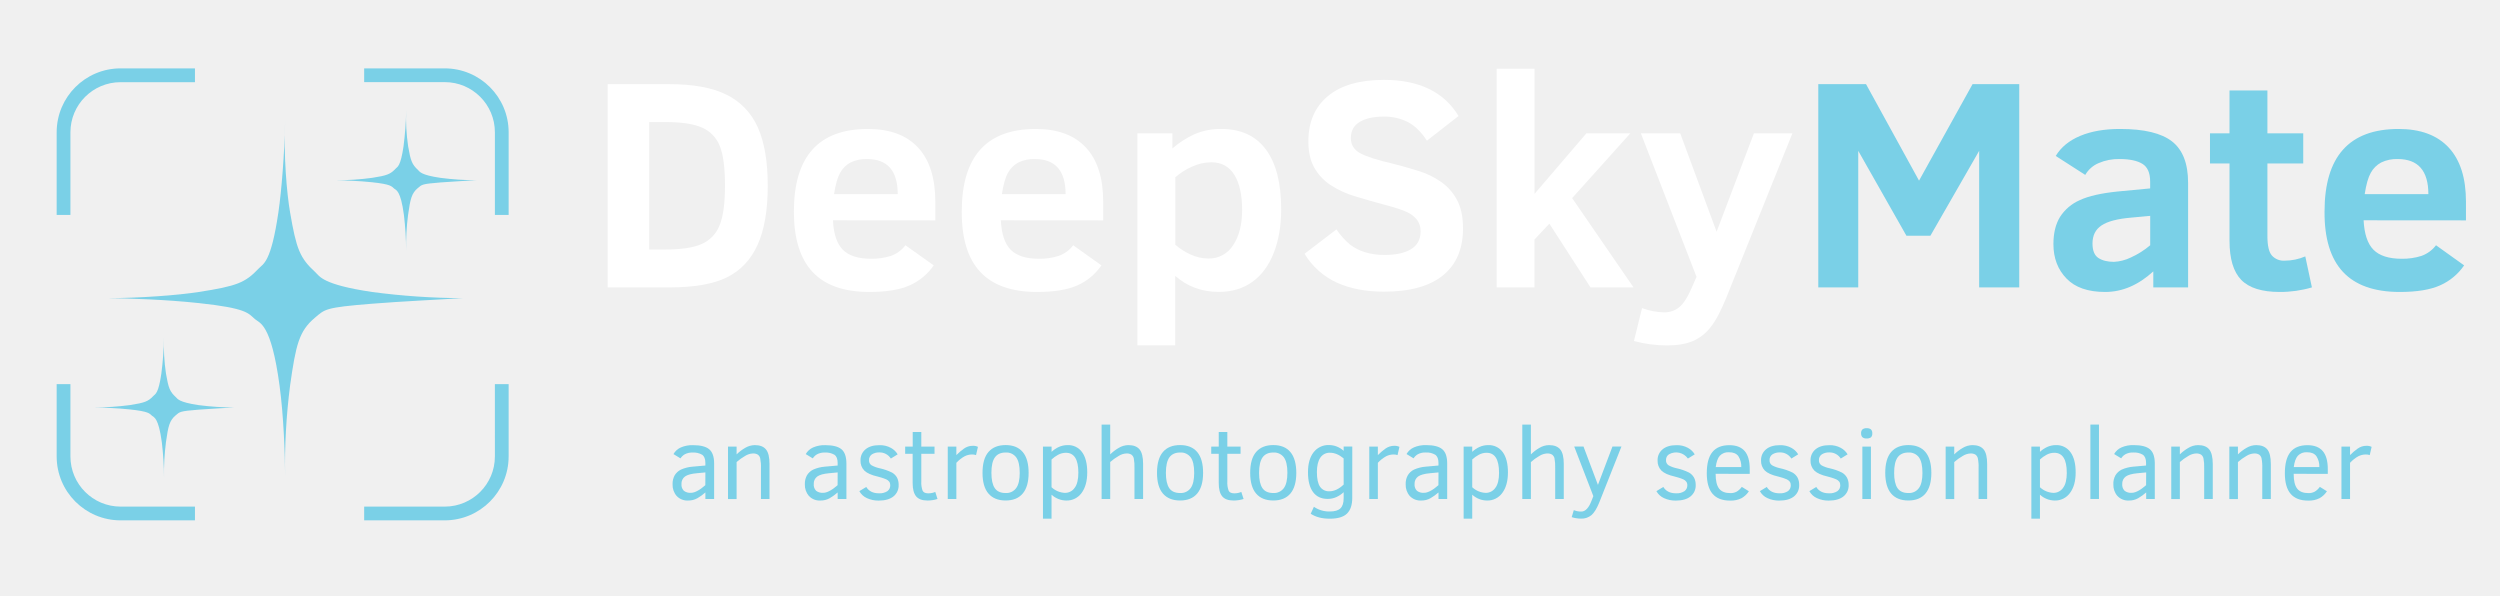
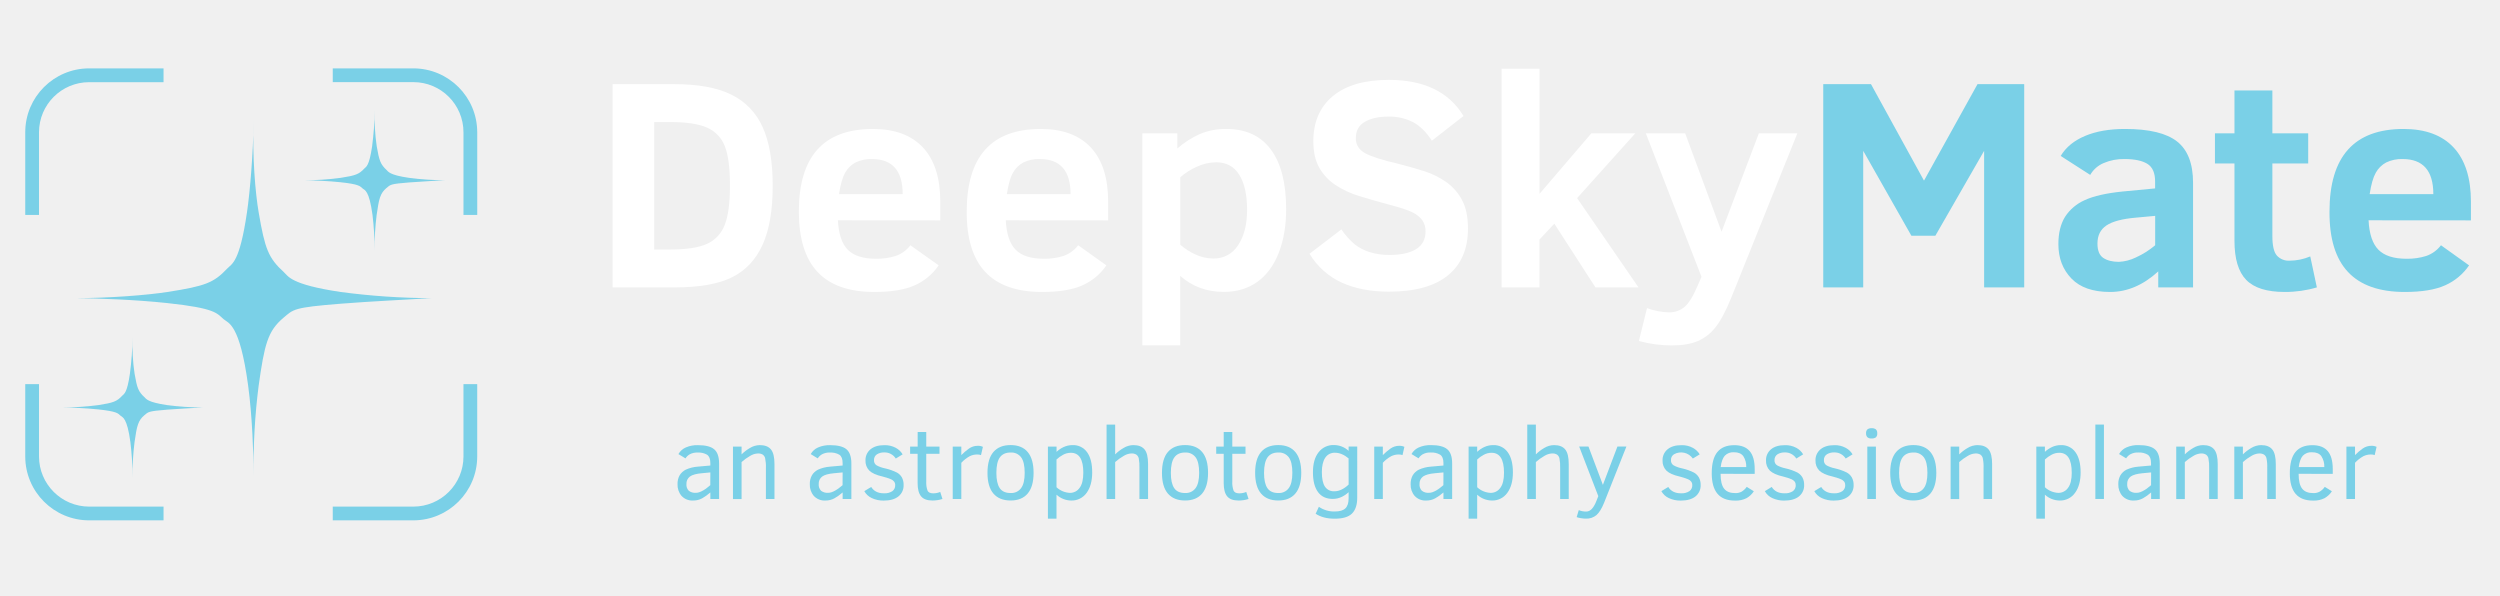
<svg xmlns="http://www.w3.org/2000/svg" id="Dark_theme" data-name="Dark theme" viewBox="0 0 1512 360">
  <defs>
    <style>.cls-1{fill:#7ad0e7;}.cls-2{fill:#fff;}</style>
  </defs>
  <g id="Mate">
-     <path class="cls-1" d="M1197,173.82V91.22l-29.49,51.34H1153l-29.13-51.34v82.6H1099.7V50.89h28.87l32.06,58.36L1193,50.89h28.24V173.82Z" />
-     <path class="cls-1" d="M1302.31,173.82v-9.68q-13.59,12.44-29.13,12.44t-23.37-8.13q-7.9-8.13-7.9-20.83,0-9.94,4-16.43a26.94,26.94,0,0,1,12-10.17q7.95-3.69,22.87-5.2l19.63-1.87v-4.17q0-7.82-4.7-10.7T1282,96.19a30.35,30.35,0,0,0-12.84,2.49,16.9,16.9,0,0,0-8,7.1l-17.85-11.46q4.71-7.89,14.75-12.12T1282.32,78q21.77,0,31.4,7.59t9.64,24.92v63.33Zm-1.87-43.26-11.63,1.07q-12.35,1.06-17.81,4.71t-5.46,10.92q0,6.41,3.55,8.75t9.41,2.36a26.36,26.36,0,0,0,10.18-2.62,49.52,49.52,0,0,0,11.76-7.42Z" />
-     <path class="cls-1" d="M1398.24,173.82a67.59,67.59,0,0,1-19.45,2.76q-16.17,0-23.27-7.29t-7.11-23.62V98.85H1336.6V80.65h11.81V54.71h22.92V80.65H1393v18.2h-21.67v43.88q0,8.72,2.71,11.82a9.63,9.63,0,0,0,7.68,3.11,32.41,32.41,0,0,0,12.52-2.58Z" />
-     <path class="cls-1" d="M1429.51,133.23q.62,12.44,6,17.85t17,5.42a37.67,37.67,0,0,0,11.86-1.69,19,19,0,0,0,8.93-6.48l17,12.17a34.53,34.53,0,0,1-14.52,12.08q-8.93,4-24.38,4-23,0-34.33-12.08T1405.88,128q0-50,44.77-50,19.89,0,30.33,11.24T1491.42,122v11.28Zm39.17-15.81q0-21.23-18.56-21.23a21.22,21.22,0,0,0-10,2.09,15.52,15.52,0,0,0-6.26,6.21q-2.35,4.14-3.69,12.93Z" />
+     <path class="cls-1" d="M1200,173.82V91.22l-29.49,51.34H1156l-29.13-51.34v82.6H1102.7V50.89h28.87l32.06,58.36L1196,50.89h28.24V173.82Z" />
+     <path class="cls-1" d="M1305.31,173.82v-9.68q-13.59,12.44-29.13,12.44t-23.37-8.13q-7.9-8.13-7.9-20.83,0-9.94,4-16.43a26.94,26.94,0,0,1,12-10.17q7.95-3.69,22.87-5.2l19.63-1.87v-4.17q0-7.82-4.7-10.7T1285,96.19a30.35,30.35,0,0,0-12.84,2.49,16.9,16.9,0,0,0-8,7.1l-17.85-11.46q4.71-7.89,14.75-12.12T1285.32,78q21.77,0,31.4,7.59t9.64,24.92v63.33Zm-1.87-43.26-11.63,1.07q-12.35,1.06-17.81,4.71t-5.46,10.92q0,6.41,3.55,8.75t9.41,2.36a26.36,26.36,0,0,0,10.18-2.62,49.52,49.52,0,0,0,11.76-7.42Z" />
+     <path class="cls-1" d="M1401.24,173.82a67.59,67.59,0,0,1-19.45,2.76q-16.17,0-23.27-7.29t-7.11-23.62V98.85H1339.6V80.65h11.81V54.71h22.92V80.65H1396v18.2h-21.67v43.88q0,8.72,2.71,11.82a9.63,9.63,0,0,0,7.68,3.11,32.41,32.41,0,0,0,12.52-2.58Z" />
+     <path class="cls-1" d="M1432.51,133.23q.62,12.44,6,17.85t17,5.42a37.67,37.67,0,0,0,11.86-1.69,19,19,0,0,0,8.93-6.48l17,12.17a34.53,34.53,0,0,1-14.52,12.08q-8.93,4-24.38,4-23,0-34.33-12.08T1408.88,128q0-50,44.77-50,19.89,0,30.33,11.24T1494.42,122v11.28Zm39.17-15.81q0-21.23-18.56-21.23a21.22,21.22,0,0,0-10,2.09,15.52,15.52,0,0,0-6.26,6.21q-2.35,4.14-3.69,12.93Z" />
  </g>
  <g id="Deepsky_copy" data-name="Deepsky copy">
-     <path class="cls-2" d="M464.33,112.36q0,22.2-6.13,35.7t-18.47,19.63q-12.35,6.13-34.73,6.13H367.51V50.89h37.13q21.76,0,34.6,6.31a39.57,39.57,0,0,1,19,19.67Q464.34,90.24,464.33,112.36Zm-25.85-.18q0-16.08-3.15-23.85a20,20,0,0,0-10.7-11.15q-7.56-3.37-22.39-3.37h-9.59v77.1h9.59q14.83,0,22.34-3.42a20.33,20.33,0,0,0,10.71-11.42Q438.49,128.08,438.48,112.18Z" />
-     <path class="cls-2" d="M503.77,133.23q.62,12.44,6,17.85t17.05,5.42a37.67,37.67,0,0,0,11.86-1.69,18.93,18.93,0,0,0,8.93-6.48L564.7,160.5a34.53,34.53,0,0,1-14.52,12.08q-8.92,4-24.38,4-23,0-34.33-12.08T480.14,128q0-50,44.77-50,19.89,0,30.33,11.24T565.68,122v11.28Zm39.17-15.81q0-21.23-18.56-21.23a21.25,21.25,0,0,0-10,2.09,15.58,15.58,0,0,0-6.26,6.21q-2.35,4.14-3.69,12.93Z" />
-     <path class="cls-2" d="M605.3,133.23q.62,12.44,6,17.85t17,5.42a37.71,37.71,0,0,0,11.86-1.69,19,19,0,0,0,8.93-6.48l17.05,12.17a34.53,34.53,0,0,1-14.52,12.08q-8.93,4-24.38,4-23,0-34.33-12.08T581.67,128q0-50,44.77-50,19.89,0,30.33,11.24T667.21,122v11.28Zm39.17-15.81q0-21.23-18.57-21.23a21.21,21.21,0,0,0-10,2.09,15.52,15.52,0,0,0-6.26,6.21c-1.58,2.76-2.8,7.07-3.69,12.93Z" />
-     <path class="cls-2" d="M774.86,126.57q0,15-4.53,26.47t-13,17.5q-8.45,6-20.17,6-15.45,0-26.38-9.69v42H687.9V80.65h21.15v9.14a55.11,55.11,0,0,1,13.45-8.66A39.43,39.43,0,0,1,738.71,78q17.68,0,26.92,12.44T774.86,126.57Zm-23.62.35q0-13.59-4.71-21.18t-14-7.6A28.39,28.39,0,0,0,721,100.76a38.66,38.66,0,0,0-10.17,6.44V148a36.15,36.15,0,0,0,9,5.82,25.64,25.64,0,0,0,11.06,2.53,17.07,17.07,0,0,0,14.87-8Q751.24,140.25,751.24,126.92Z" />
-     <path class="cls-2" d="M884.83,138.2q0,18.48-12.12,28.34T837,176.4q-16.34,0-28.38-5.42A44.26,44.26,0,0,1,789,153.48l19.27-14.74a44.1,44.1,0,0,0,8.09,9.06,28.39,28.39,0,0,0,9.06,4.7,39.25,39.25,0,0,0,12.08,1.69q10.21,0,15.94-3.51t5.73-10.7a11.37,11.37,0,0,0-2-6.84,16.14,16.14,0,0,0-6-4.75q-4-2-13.86-4.58-9.6-2.57-18.08-5.19a54.82,54.82,0,0,1-14.65-6.8,30.64,30.64,0,0,1-9.73-10.48q-3.55-6.3-3.55-15.9,0-17.49,11.81-27.31T837,48.31q31.89,0,45.13,21.85L863,85.09q-5.07-7.82-11.37-11.2a31.5,31.5,0,0,0-15-3.37q-8.72,0-14.17,3.15T817,83.58q0,6,5.68,9.1T842.46,99q7.81,2,15.46,4.4A49,49,0,0,1,871.55,110a31,31,0,0,1,9.64,10.92Q884.84,127.63,884.83,138.2Z" />
-     <path class="cls-2" d="M961.93,173.82l-24.87-38.55-9,9.6v28.95H905.17V41.56h22.92v75.68l31.35-36.59H986l-35.17,39.17,37.13,54Z" />
-     <path class="cls-2" d="M993.11,186.35a41.74,41.74,0,0,0,13.41,2.57,14.07,14.07,0,0,0,9.06-3.11q3.92-3.1,8.08-12.88l2.4-5.5L992.4,80.65h23.8l22,59.51,22.56-59.51h23.28L1044,180.22q-4.89,12-9.51,17.76a27.13,27.13,0,0,1-10.79,8.35q-6.18,2.58-15.5,2.58a76.21,76.21,0,0,1-20-2.67Z" />
+     <path class="cls-2" d="M467.33,112.36q0,22.2-6.13,35.7t-18.47,19.63q-12.35,6.13-34.73,6.13H370.51V50.89h37.13q21.76,0,34.6,6.31a39.57,39.57,0,0,1,19,19.67Q467.34,90.24,467.33,112.36Zm-25.85-.18q0-16.08-3.15-23.85a20,20,0,0,0-10.7-11.15q-7.56-3.37-22.39-3.37h-9.59v77.1h9.59q14.83,0,22.34-3.42a20.33,20.33,0,0,0,10.71-11.42Q441.49,128.08,441.48,112.18Z" />
+     <path class="cls-2" d="M506.77,133.23q.62,12.44,6,17.85t17.05,5.42a37.67,37.67,0,0,0,11.86-1.69,18.93,18.93,0,0,0,8.93-6.48L567.7,160.5a34.53,34.53,0,0,1-14.52,12.08q-8.92,4-24.38,4-23,0-34.33-12.08T483.14,128q0-50,44.77-50,19.89,0,30.33,11.24T568.68,122v11.28Zm39.17-15.81q0-21.23-18.56-21.23a21.25,21.25,0,0,0-10,2.09,15.58,15.58,0,0,0-6.26,6.21q-2.35,4.14-3.69,12.93Z" />
+     <path class="cls-2" d="M608.3,133.23q.62,12.44,6,17.85t17,5.42a37.71,37.71,0,0,0,11.86-1.69,19,19,0,0,0,8.93-6.48l17.05,12.17a34.53,34.53,0,0,1-14.52,12.08q-8.93,4-24.38,4-23,0-34.33-12.08T584.67,128q0-50,44.77-50,19.89,0,30.33,11.24T670.21,122v11.28Zm39.17-15.81q0-21.23-18.57-21.23a21.21,21.21,0,0,0-10,2.09,15.52,15.52,0,0,0-6.26,6.21c-1.58,2.76-2.8,7.07-3.69,12.93Z" />
+     <path class="cls-2" d="M777.86,126.57q0,15-4.53,26.47t-13,17.5q-8.45,6-20.17,6-15.45,0-26.38-9.69v42H690.9V80.65h21.15v9.14a55.11,55.11,0,0,1,13.45-8.66A39.43,39.43,0,0,1,741.71,78q17.68,0,26.92,12.44T777.86,126.57Zm-23.62.35q0-13.59-4.71-21.18t-14-7.6A28.39,28.39,0,0,0,724,100.76a38.66,38.66,0,0,0-10.17,6.44V148a36.15,36.15,0,0,0,9,5.82,25.64,25.64,0,0,0,11.06,2.53,17.07,17.07,0,0,0,14.87-8Q754.24,140.25,754.24,126.92Z" />
+     <path class="cls-2" d="M887.83,138.2q0,18.48-12.12,28.34T840,176.4q-16.34,0-28.38-5.42A44.26,44.26,0,0,1,792,153.48l19.27-14.74a44.1,44.1,0,0,0,8.09,9.06,28.39,28.39,0,0,0,9.06,4.7,39.25,39.25,0,0,0,12.08,1.69q10.21,0,15.94-3.51t5.73-10.7a11.37,11.37,0,0,0-2-6.84,16.14,16.14,0,0,0-6-4.75q-4-2-13.86-4.58-9.6-2.57-18.08-5.19a54.82,54.82,0,0,1-14.65-6.8,30.64,30.64,0,0,1-9.73-10.48q-3.55-6.3-3.55-15.9,0-17.49,11.81-27.31T840,48.31q31.89,0,45.13,21.85L866,85.09q-5.07-7.82-11.37-11.2a31.5,31.5,0,0,0-15-3.37q-8.72,0-14.17,3.15T820,83.58q0,6,5.68,9.1T845.46,99q7.81,2,15.46,4.4A49,49,0,0,1,874.55,110a31,31,0,0,1,9.64,10.92Q887.84,127.63,887.83,138.2Z" />
+     <path class="cls-2" d="M964.93,173.82l-24.87-38.55-9,9.6v28.95H908.17V41.56h22.92v75.68l31.35-36.59H989l-35.17,39.17,37.13,54Z" />
+     <path class="cls-2" d="M996.11,186.35a41.74,41.74,0,0,0,13.41,2.57,14.07,14.07,0,0,0,9.06-3.11q3.92-3.1,8.08-12.88l2.4-5.5L995.4,80.65h23.8l22,59.51,22.56-59.51h23.28L1047,180.22q-4.89,12-9.51,17.76a27.13,27.13,0,0,1-10.79,8.35q-6.18,2.58-15.5,2.58a76.21,76.21,0,0,1-20-2.67Z" />
  </g>
  <g id="Tagline">
-     <path class="cls-1" d="M426.62,301.78v-3.95a29.85,29.85,0,0,1-4.86,3.5,11,11,0,0,1-5.53,1.39,8.87,8.87,0,0,1-7-2.76,10.28,10.28,0,0,1-2.46-7.09,10.53,10.53,0,0,1,1.28-5.42,9.06,9.06,0,0,1,3.72-3.41,21.38,21.38,0,0,1,7.05-1.8l7.79-.69V280q0-3.66-2-5A10.19,10.19,0,0,0,419,273.7a9.2,9.2,0,0,0-4.94,1.11,7.51,7.51,0,0,0-2.49,2.42l-4.26-2.6a9.53,9.53,0,0,1,4.43-4,17.17,17.17,0,0,1,7.38-1.4q6.82,0,9.79,2.47t3,8.58v21.53Zm0-16.06-5.07.48q-5.16.45-7.28,2a5.27,5.27,0,0,0-2.11,4.54,5.15,5.15,0,0,0,1.42,4.08,6.27,6.27,0,0,0,4.25,1.24,6.55,6.55,0,0,0,2.33-.44,14.62,14.62,0,0,0,2.26-1.09,16.22,16.22,0,0,0,2.16-1.48l2-1.61Z" />
-     <path class="cls-1" d="M460.22,301.78V283.12a25,25,0,0,0-.46-6,3.76,3.76,0,0,0-1.48-2.19,5.44,5.44,0,0,0-3-.68,9.73,9.73,0,0,0-4.65,1.51,31.15,31.15,0,0,0-5.13,3.68v22.38h-5.2V270.1h5.2v4.71a25.15,25.15,0,0,1,5.13-3.91,11.7,11.7,0,0,1,5.89-1.7q4.59,0,6.74,2.61t2.14,8.83v21.14Z" />
-     <path class="cls-1" d="M506.62,301.78v-3.95a29.85,29.85,0,0,1-4.86,3.5,11,11,0,0,1-5.53,1.39,8.87,8.87,0,0,1-7-2.76,10.28,10.28,0,0,1-2.46-7.09,10.53,10.53,0,0,1,1.28-5.42,9.06,9.06,0,0,1,3.72-3.41,21.38,21.38,0,0,1,7.05-1.8l7.79-.69V280q0-3.66-2-5A10.19,10.19,0,0,0,499,273.7a9.2,9.2,0,0,0-4.94,1.11,7.51,7.51,0,0,0-2.49,2.42l-4.26-2.6a9.53,9.53,0,0,1,4.43-4,17.17,17.17,0,0,1,7.38-1.4q6.82,0,9.79,2.47t3,8.58v21.53Zm0-16.06-5.07.48q-5.16.45-7.28,2a5.27,5.27,0,0,0-2.11,4.54,5.15,5.15,0,0,0,1.42,4.08,6.27,6.27,0,0,0,4.25,1.24,6.55,6.55,0,0,0,2.33-.44,14.62,14.62,0,0,0,2.26-1.09,16.22,16.22,0,0,0,2.16-1.48l2-1.61Z" />
-     <path class="cls-1" d="M543.5,293.24a8.44,8.44,0,0,1-3.14,7q-3.15,2.52-8.94,2.52a16.4,16.4,0,0,1-7.1-1.49,9.81,9.81,0,0,1-4.59-4.22l4.17-2.54c1.59,2.56,4.14,3.84,7.67,3.84a8.44,8.44,0,0,0,5.15-1.31,4.27,4.27,0,0,0,1.7-3.55,3.59,3.59,0,0,0-.6-2.16,4.85,4.85,0,0,0-1.87-1.45,36.25,36.25,0,0,0-5.2-1.68c-3.76-.86-6.42-2.06-8-3.59a8.23,8.23,0,0,1-2.31-6.1,8.37,8.37,0,0,1,3-6.74q3-2.53,8.37-2.53a13.64,13.64,0,0,1,7,1.63,10.64,10.64,0,0,1,4.1,3.92l-4.13,2.54a8,8,0,0,0-7-3.71,8.07,8.07,0,0,0-4.4,1.14,4,4,0,0,0-1.79,3.57,3.37,3.37,0,0,0,1.57,3.11,18,18,0,0,0,4.92,1.78,31.77,31.77,0,0,1,7.43,2.6,8,8,0,0,1,3,3A9.21,9.21,0,0,1,543.5,293.24Z" />
-     <path class="cls-1" d="M567,301.78a19.89,19.89,0,0,1-6,.94q-4.83,0-6.93-2.54t-2.1-8V274.45h-4.53V270.1H552v-8.82h5.2v8.82h8v4.35h-8v16.76a14,14,0,0,0,.77,5.5c.51,1.11,1.65,1.66,3.43,1.66a10.51,10.51,0,0,0,4.25-.85Z" />
-     <path class="cls-1" d="M590.31,275.24a6.39,6.39,0,0,0-2.42-.37,9.89,9.89,0,0,0-4.48,1.08,20.31,20.31,0,0,0-5,3.94v21.89h-5.2V270.1h5.2v5.14a33.94,33.94,0,0,1,4.57-3.91,9,9,0,0,1,5.33-1.71,6.73,6.73,0,0,1,3.15.63Z" />
-     <path class="cls-1" d="M622.11,286q0,8.24-3.55,12.47t-10.34,4.23q-6.79,0-10.39-4.18T594.23,286q0-8.49,3.61-12.66t10.38-4.16q6.82,0,10.36,4.24T622.11,286Zm-5.38,0q0-6.47-2.13-9.39a7.34,7.34,0,0,0-6.38-2.93q-4.38,0-6.5,2.94T599.61,286q0,6.19,2,9.18t6.57,3a7.33,7.33,0,0,0,6.41-3Q616.73,292.27,616.73,286Z" />
-     <path class="cls-1" d="M657.56,285.72q0,7.78-3.39,12.39a11,11,0,0,1-9.35,4.61,13.36,13.36,0,0,1-8.85-3.53v14.52h-5.19V270.1H636v3.17a16.09,16.09,0,0,1,4.29-2.9,12.54,12.54,0,0,1,5.38-1.17,10.26,10.26,0,0,1,8.78,4.27Q657.57,277.75,657.56,285.72Zm-5.37.12q0-12-7.55-12a9.7,9.7,0,0,0-4.74,1.24,18.31,18.31,0,0,0-3.93,2.83v16.77a12.69,12.69,0,0,0,8.16,3.41,7,7,0,0,0,5.79-3C651.43,293.13,652.19,290.05,652.19,285.84Z" />
-     <path class="cls-1" d="M686.13,301.78V283.12a26.51,26.51,0,0,0-.43-6,3.88,3.88,0,0,0-1.47-2.19,5.42,5.42,0,0,0-3-.69,9.7,9.7,0,0,0-4.65,1.51,31.15,31.15,0,0,0-5.13,3.68v22.38h-5.2v-45h5.2v18a25.15,25.15,0,0,1,5.13-3.91,11.67,11.67,0,0,1,5.89-1.7c3.06,0,5.3.87,6.74,2.61s2.14,4.68,2.14,8.83v21.14Z" />
-     <path class="cls-1" d="M727.63,286q0,8.24-3.55,12.47t-10.34,4.23q-6.79,0-10.39-4.18T699.76,286q0-8.49,3.6-12.66t10.38-4.16q6.82,0,10.36,4.24T727.63,286Zm-5.38,0c0-4.31-.7-7.44-2.12-9.39a7.37,7.37,0,0,0-6.39-2.93c-2.92,0-5.09,1-6.49,2.94s-2.12,5.09-2.12,9.38q0,6.19,2,9.18t6.57,3a7.35,7.35,0,0,0,6.42-3Q722.24,292.27,722.25,286Z" />
-     <path class="cls-1" d="M752.12,301.78a19.89,19.89,0,0,1-6,.94q-4.83,0-6.93-2.54t-2.1-8V274.45h-4.53V270.1h4.53v-8.82h5.2v8.82h8v4.35h-8v16.76a14,14,0,0,0,.77,5.5c.51,1.11,1.65,1.66,3.43,1.66a10.51,10.51,0,0,0,4.25-.85Z" />
-     <path class="cls-1" d="M784,286q0,8.24-3.55,12.47t-10.35,4.23q-6.8,0-10.39-4.18T756.11,286q0-8.49,3.61-12.66t10.37-4.16q6.82,0,10.36,4.24T784,286Zm-5.38,0q0-6.47-2.13-9.39a7.37,7.37,0,0,0-6.39-2.93q-4.38,0-6.49,2.94T761.49,286c0,4.13.67,7.19,2,9.18s3.55,3,6.57,3a7.35,7.35,0,0,0,6.42-3Q778.61,292.27,778.61,286Z" />
-     <path class="cls-1" d="M817.84,301.09q0,6.38-3.15,9.5t-10.47,3.12q-7,0-11.51-3l1.94-4.2a16.26,16.26,0,0,0,9.57,2.84c3,0,5.1-.61,6.42-1.85s2-3.28,2-6.12v-3.71a16.24,16.24,0,0,1-4.26,2.9,12.45,12.45,0,0,1-5.38,1.17q-5.82,0-8.88-4.15t-3.05-12q0-7.74,3.42-12.08a11.2,11.2,0,0,1,9.33-4.35,13.11,13.11,0,0,1,8.82,3.5v-2.6h5.22Zm-5.22-23.86c-2.76-2.28-5.48-3.41-8.16-3.41a6.71,6.71,0,0,0-6,3.08q-2,3.08-2,8.6,0,6.11,1.9,8.87a6.41,6.41,0,0,0,5.65,2.76q4.35,0,8.64-4.07Z" />
-     <path class="cls-1" d="M845.23,275.24a6.34,6.34,0,0,0-2.41-.37,9.93,9.93,0,0,0-4.49,1.08,20.49,20.49,0,0,0-5,3.94v21.89h-5.19V270.1h5.19v5.14a34,34,0,0,1,4.58-3.91,9,9,0,0,1,5.33-1.71,6.68,6.68,0,0,1,3.14.63Z" />
-     <path class="cls-1" d="M870,301.78v-3.95a29.48,29.48,0,0,1-4.87,3.5,10.94,10.94,0,0,1-5.52,1.39,8.87,8.87,0,0,1-7-2.76,10.28,10.28,0,0,1-2.46-7.09,10.43,10.43,0,0,1,1.28-5.42,9,9,0,0,1,3.71-3.41,21.38,21.38,0,0,1,7.06-1.8l7.79-.69V280q0-3.66-2-5a10.22,10.22,0,0,0-5.63-1.33,9.18,9.18,0,0,0-4.94,1.11,7.41,7.41,0,0,0-2.49,2.42l-4.26-2.6a9.51,9.51,0,0,1,4.42-4,17.25,17.25,0,0,1,7.39-1.4q6.82,0,9.78,2.47c2,1.65,3,4.51,3,8.58v21.53Zm0-16.06-5.08.48c-3.44.3-5.87,1-7.27,2a5.28,5.28,0,0,0-2.12,4.54,5.15,5.15,0,0,0,1.42,4.08,6.32,6.32,0,0,0,4.26,1.24,6.49,6.49,0,0,0,2.32-.44,14.71,14.71,0,0,0,2.27-1.09,17.62,17.62,0,0,0,2.16-1.48l2-1.61Z" />
-     <path class="cls-1" d="M912,285.72q0,7.78-3.4,12.39a11,11,0,0,1-9.35,4.61,13.36,13.36,0,0,1-8.85-3.53v14.52h-5.19V270.1h5.19v3.17a16.09,16.09,0,0,1,4.29-2.9,12.54,12.54,0,0,1,5.38-1.17,10.29,10.29,0,0,1,8.79,4.27Q912,277.75,912,285.72Zm-5.38.12q0-12-7.55-12a9.7,9.7,0,0,0-4.74,1.24,18.31,18.31,0,0,0-3.93,2.83v16.77a12.69,12.69,0,0,0,8.16,3.41,7,7,0,0,0,5.8-3C905.88,293.13,906.63,290.05,906.63,285.84Z" />
-     <path class="cls-1" d="M940.58,301.78V283.12a26.32,26.32,0,0,0-.44-6,3.83,3.83,0,0,0-1.47-2.19,5.42,5.42,0,0,0-3-.69,9.7,9.7,0,0,0-4.65,1.51,31.15,31.15,0,0,0-5.13,3.68v22.38h-5.2v-45h5.2v18A25.15,25.15,0,0,1,931,270.9a11.67,11.67,0,0,1,5.89-1.7q4.59,0,6.74,2.61t2.14,8.83v21.14Z" />
-     <path class="cls-1" d="M951.84,308.52a11.17,11.17,0,0,0,4.56.87q3.66,0,6.19-6.61l1.06-2.72-11.57-30h5.62l8.73,23.2,8.79-23.2h5.43l-13.53,34.1q-2.14,5.22-4.59,7.37a9.3,9.3,0,0,1-6.37,2.14,18.19,18.19,0,0,1-3-.27,15.5,15.5,0,0,1-2.6-.63Z" />
-     <path class="cls-1" d="M1025.56,293.24a8.44,8.44,0,0,1-3.14,7q-3.13,2.52-8.94,2.52a16.43,16.43,0,0,1-7.1-1.49,9.81,9.81,0,0,1-4.59-4.22l4.17-2.54q2.38,3.84,7.67,3.84a8.42,8.42,0,0,0,5.15-1.31,4.25,4.25,0,0,0,1.71-3.55,3.52,3.52,0,0,0-.61-2.16,4.78,4.78,0,0,0-1.87-1.45,36.43,36.43,0,0,0-5.19-1.68q-5.66-1.29-8-3.59a8.23,8.23,0,0,1-2.31-6.1,8.34,8.34,0,0,1,3-6.74q3-2.53,8.36-2.53a13.62,13.62,0,0,1,7,1.63,10.75,10.75,0,0,1,4.11,3.92l-4.14,2.54a8.7,8.7,0,0,0-11.43-2.57,3.94,3.94,0,0,0-1.8,3.57,3.39,3.39,0,0,0,1.57,3.11,18.08,18.08,0,0,0,4.92,1.78,31.59,31.59,0,0,1,7.43,2.6,8,8,0,0,1,3,3A9.21,9.21,0,0,1,1025.56,293.24Z" />
-     <path class="cls-1" d="M1037.61,286.56q0,6.29,2.14,9t6.89,2.67a7.58,7.58,0,0,0,3.72-.89,10.29,10.29,0,0,0,3.08-2.89l4.28,2.66a12.72,12.72,0,0,1-4.41,4.18,14.27,14.27,0,0,1-7,1.47q-7.07,0-10.56-4.11t-3.49-12.41q0-8.7,3.4-12.85c2.27-2.77,5.68-4.15,10.26-4.15q6.15,0,9.24,3.54t3.08,10.92v2.9Zm15.52-4.08a11.31,11.31,0,0,0-1.79-6.61q-1.74-2.36-5.64-2.35a7,7,0,0,0-5.57,2.12c-1.23,1.42-2.06,3.7-2.46,6.84Z" />
-     <path class="cls-1" d="M1088.14,293.24a8.44,8.44,0,0,1-3.14,7q-3.15,2.52-8.94,2.52a16.4,16.4,0,0,1-7.1-1.49,9.72,9.72,0,0,1-4.59-4.22l4.17-2.54c1.59,2.56,4.14,3.84,7.67,3.84a8.44,8.44,0,0,0,5.15-1.31,4.27,4.27,0,0,0,1.7-3.55,3.59,3.59,0,0,0-.6-2.16,4.85,4.85,0,0,0-1.87-1.45,36.25,36.25,0,0,0-5.2-1.68c-3.76-.86-6.42-2.06-8-3.59a8.23,8.23,0,0,1-2.31-6.1,8.37,8.37,0,0,1,3-6.74q3-2.53,8.37-2.53a13.64,13.64,0,0,1,7,1.63,10.64,10.64,0,0,1,4.1,3.92l-4.14,2.54a7.94,7.94,0,0,0-7-3.71,8.07,8.07,0,0,0-4.4,1.14,4,4,0,0,0-1.79,3.57,3.37,3.37,0,0,0,1.57,3.11,18,18,0,0,0,4.92,1.78,31.77,31.77,0,0,1,7.43,2.6,7.87,7.87,0,0,1,3,3A9.1,9.1,0,0,1,1088.14,293.24Z" />
-     <path class="cls-1" d="M1118.07,293.24a8.42,8.42,0,0,1-3.15,7q-3.14,2.52-8.94,2.52a16.39,16.39,0,0,1-7.09-1.49,9.72,9.72,0,0,1-4.59-4.22l4.16-2.54q2.38,3.84,7.68,3.84a8.38,8.38,0,0,0,5.14-1.31,4.25,4.25,0,0,0,1.71-3.55,3.59,3.59,0,0,0-.6-2.16,4.89,4.89,0,0,0-1.88-1.45,35.53,35.53,0,0,0-5.19-1.68c-3.76-.86-6.42-2.06-8-3.59a8.23,8.23,0,0,1-2.31-6.1,8.37,8.37,0,0,1,3-6.74c2-1.69,4.8-2.53,8.37-2.53a13.58,13.58,0,0,1,6.94,1.63,10.6,10.6,0,0,1,4.11,3.92l-4.14,2.54a7.94,7.94,0,0,0-7-3.71,8,8,0,0,0-4.4,1.14,3.94,3.94,0,0,0-1.79,3.57,3.37,3.37,0,0,0,1.57,3.11,17.82,17.82,0,0,0,4.92,1.78,31.77,31.77,0,0,1,7.43,2.6,7.87,7.87,0,0,1,3,3A9.1,9.1,0,0,1,1118.07,293.24Z" />
-     <path class="cls-1" d="M1132.35,262.07a3,3,0,0,1-.82,2.46,4.15,4.15,0,0,1-2.59.65,3.39,3.39,0,0,1-2.63-.82,3.33,3.33,0,0,1-.72-2.29,3.09,3.09,0,0,1,.78-2.34,3.69,3.69,0,0,1,2.57-.74,3.84,3.84,0,0,1,2.62.71A3,3,0,0,1,1132.35,262.07Zm-6,39.71V270.1h5.19v31.68Z" />
-     <path class="cls-1" d="M1168.08,286q0,8.24-3.55,12.47t-10.34,4.23q-6.81,0-10.39-4.18T1140.2,286q0-8.49,3.61-12.66c2.41-2.77,5.86-4.16,10.38-4.16s8,1.41,10.35,4.24S1168.08,280.46,1168.08,286Zm-5.38,0q0-6.47-2.13-9.39a7.36,7.36,0,0,0-6.38-2.93q-4.38,0-6.5,2.94t-2.11,9.38q0,6.19,2,9.18c1.36,2,3.54,3,6.57,3a7.34,7.34,0,0,0,6.41-3Q1162.7,292.27,1162.7,286Z" />
-     <path class="cls-1" d="M1196.65,301.78V283.12a25,25,0,0,0-.46-6,3.76,3.76,0,0,0-1.48-2.19,5.44,5.44,0,0,0-3-.68,9.73,9.73,0,0,0-4.65,1.51,31.15,31.15,0,0,0-5.13,3.68v22.38h-5.2V270.1h5.2v4.71a25.15,25.15,0,0,1,5.13-3.91,11.7,11.7,0,0,1,5.89-1.7q4.59,0,6.74,2.61t2.14,8.83v21.14Z" />
-     <path class="cls-1" d="M1255.36,285.72q0,7.78-3.4,12.39a11,11,0,0,1-9.35,4.61,13.36,13.36,0,0,1-8.85-3.53v14.52h-5.19V270.1h5.19v3.17a16.09,16.09,0,0,1,4.29-2.9,12.54,12.54,0,0,1,5.38-1.17,10.29,10.29,0,0,1,8.79,4.27Q1255.36,277.75,1255.36,285.72Zm-5.38.12q0-12-7.55-12a9.7,9.7,0,0,0-4.74,1.24,18.31,18.31,0,0,0-3.93,2.83v16.77a12.69,12.69,0,0,0,8.16,3.41,7,7,0,0,0,5.8-3C1249.23,293.13,1250,290.05,1250,285.84Z" />
-     <path class="cls-1" d="M1264.27,301.78v-45h5.19v45Z" />
-     <path class="cls-1" d="M1298,301.78v-3.95a29.85,29.85,0,0,1-4.86,3.5,11,11,0,0,1-5.53,1.39,8.87,8.87,0,0,1-7-2.76,10.28,10.28,0,0,1-2.46-7.09,10.53,10.53,0,0,1,1.28-5.42,9.06,9.06,0,0,1,3.72-3.41,21.38,21.38,0,0,1,7-1.8l7.79-.69V280q0-3.66-2-5a10.19,10.19,0,0,0-5.63-1.33,9.2,9.2,0,0,0-4.94,1.11,7.41,7.41,0,0,0-2.49,2.42l-4.26-2.6a9.53,9.53,0,0,1,4.43-4,17.17,17.17,0,0,1,7.38-1.4q6.82,0,9.79,2.47t3,8.58v21.53Zm0-16.06-5.07.48c-3.45.3-5.87,1-7.28,2a5.28,5.28,0,0,0-2.12,4.54,5.18,5.18,0,0,0,1.42,4.08,6.32,6.32,0,0,0,4.26,1.24,6.55,6.55,0,0,0,2.33-.44,14.62,14.62,0,0,0,2.26-1.09,16.22,16.22,0,0,0,2.16-1.48l2-1.61Z" />
-     <path class="cls-1" d="M1333.09,301.78V283.12a25.72,25.72,0,0,0-.45-6,3.81,3.81,0,0,0-1.48-2.19,5.44,5.44,0,0,0-3-.68,9.7,9.7,0,0,0-4.65,1.51,31.15,31.15,0,0,0-5.13,3.68v22.38h-5.2V270.1h5.2v4.71a25.15,25.15,0,0,1,5.13-3.91,11.67,11.67,0,0,1,5.89-1.7q4.59,0,6.73,2.61t2.15,8.83v21.14Z" />
-     <path class="cls-1" d="M1368.22,301.78V283.12a25,25,0,0,0-.46-6,3.76,3.76,0,0,0-1.48-2.19,5.44,5.44,0,0,0-3-.68,9.73,9.73,0,0,0-4.65,1.51,31.15,31.15,0,0,0-5.13,3.68v22.38h-5.2V270.1h5.2v4.71a25.15,25.15,0,0,1,5.13-3.91,11.7,11.7,0,0,1,5.89-1.7q4.59,0,6.74,2.61t2.14,8.83v21.14Z" />
-     <path class="cls-1" d="M1387.21,286.56q0,6.29,2.15,9t6.88,2.67a7.58,7.58,0,0,0,3.72-.89,10.18,10.18,0,0,0,3.08-2.89l4.29,2.66a12.9,12.9,0,0,1-4.41,4.18,14.32,14.32,0,0,1-7,1.47q-7.07,0-10.56-4.11t-3.48-12.41q0-8.7,3.4-12.85t10.25-4.15q6.16,0,9.24,3.54t3.08,10.92v2.9Zm15.53-4.08a11.24,11.24,0,0,0-1.8-6.61q-1.74-2.36-5.63-2.35a7,7,0,0,0-5.58,2.12q-1.85,2.13-2.46,6.84Z" />
-     <path class="cls-1" d="M1433.21,275.24a6.36,6.36,0,0,0-2.42-.37,9.89,9.89,0,0,0-4.48,1.08,20.31,20.31,0,0,0-5,3.94v21.89h-5.2V270.1h5.2v5.14a33.41,33.41,0,0,1,4.58-3.91,8.94,8.94,0,0,1,5.33-1.71,6.71,6.71,0,0,1,3.14.63Z" />
+     <path class="cls-1" d="M429.62,301.78v-3.95a29.85,29.85,0,0,1-4.86,3.5,11,11,0,0,1-5.53,1.39,8.87,8.87,0,0,1-7-2.76,10.28,10.28,0,0,1-2.46-7.09,10.53,10.53,0,0,1,1.28-5.42,9.06,9.06,0,0,1,3.72-3.41,21.38,21.38,0,0,1,7.05-1.8l7.79-.69V280q0-3.66-2-5A10.19,10.19,0,0,0,422,273.7a9.2,9.2,0,0,0-4.94,1.11,7.51,7.51,0,0,0-2.49,2.42l-4.26-2.6a9.53,9.53,0,0,1,4.43-4,17.17,17.17,0,0,1,7.38-1.4q6.82,0,9.79,2.47t3,8.58v21.53Zm0-16.06-5.07.48q-5.16.45-7.28,2a5.27,5.27,0,0,0-2.11,4.54,5.15,5.15,0,0,0,1.42,4.08,6.27,6.27,0,0,0,4.25,1.24,6.55,6.55,0,0,0,2.33-.44,14.62,14.62,0,0,0,2.26-1.09,16.22,16.22,0,0,0,2.16-1.48l2-1.61Z" />
+     <path class="cls-1" d="M463.22,301.78V283.12a25,25,0,0,0-.46-6,3.76,3.76,0,0,0-1.48-2.19,5.44,5.44,0,0,0-3-.68,9.73,9.73,0,0,0-4.65,1.51,31.15,31.15,0,0,0-5.13,3.68v22.38h-5.2V270.1h5.2v4.71a25.15,25.15,0,0,1,5.13-3.91,11.7,11.7,0,0,1,5.89-1.7q4.59,0,6.74,2.61t2.14,8.83v21.14Z" />
+     <path class="cls-1" d="M509.62,301.78v-3.95a29.85,29.85,0,0,1-4.86,3.5,11,11,0,0,1-5.53,1.39,8.87,8.87,0,0,1-7-2.76,10.28,10.28,0,0,1-2.46-7.09,10.53,10.53,0,0,1,1.28-5.42,9.06,9.06,0,0,1,3.72-3.41,21.38,21.38,0,0,1,7.05-1.8l7.79-.69V280q0-3.66-2-5A10.19,10.19,0,0,0,502,273.7a9.2,9.2,0,0,0-4.94,1.11,7.51,7.51,0,0,0-2.49,2.42l-4.26-2.6a9.53,9.53,0,0,1,4.43-4,17.17,17.17,0,0,1,7.38-1.4q6.82,0,9.79,2.47t3,8.58v21.53Zm0-16.06-5.07.48q-5.16.45-7.28,2a5.27,5.27,0,0,0-2.11,4.54,5.15,5.15,0,0,0,1.42,4.08,6.27,6.27,0,0,0,4.25,1.24,6.55,6.55,0,0,0,2.33-.44,14.62,14.62,0,0,0,2.26-1.09,16.22,16.22,0,0,0,2.16-1.48l2-1.61Z" />
+     <path class="cls-1" d="M546.5,293.24a8.44,8.44,0,0,1-3.14,7q-3.15,2.52-8.94,2.52a16.4,16.4,0,0,1-7.1-1.49,9.81,9.81,0,0,1-4.59-4.22l4.17-2.54c1.59,2.56,4.14,3.84,7.67,3.84a8.44,8.44,0,0,0,5.15-1.31,4.27,4.27,0,0,0,1.7-3.55,3.59,3.59,0,0,0-.6-2.16,4.85,4.85,0,0,0-1.87-1.45,36.25,36.25,0,0,0-5.2-1.68c-3.76-.86-6.42-2.06-8-3.59a8.23,8.23,0,0,1-2.31-6.1,8.37,8.37,0,0,1,3-6.74q3-2.53,8.37-2.53a13.64,13.64,0,0,1,7,1.63,10.64,10.64,0,0,1,4.1,3.92l-4.13,2.54a8,8,0,0,0-7-3.71,8.07,8.07,0,0,0-4.4,1.14,4,4,0,0,0-1.79,3.57,3.37,3.37,0,0,0,1.57,3.11,18,18,0,0,0,4.92,1.78,31.77,31.77,0,0,1,7.43,2.6,8,8,0,0,1,3,3A9.21,9.21,0,0,1,546.5,293.24Z" />
+     <path class="cls-1" d="M570,301.78a19.89,19.89,0,0,1-6,.94q-4.83,0-6.93-2.54t-2.1-8V274.45h-4.53V270.1H555v-8.82h5.2v8.82h8v4.35h-8v16.76a14,14,0,0,0,.77,5.5c.51,1.11,1.65,1.66,3.43,1.66a10.51,10.51,0,0,0,4.25-.85Z" />
+     <path class="cls-1" d="M593.31,275.24a6.39,6.39,0,0,0-2.42-.37,9.89,9.89,0,0,0-4.48,1.08,20.31,20.31,0,0,0-5,3.94v21.89h-5.2V270.1h5.2v5.14a33.94,33.94,0,0,1,4.57-3.91,9,9,0,0,1,5.33-1.71,6.73,6.73,0,0,1,3.15.63Z" />
+     <path class="cls-1" d="M625.11,286q0,8.24-3.55,12.47t-10.34,4.23q-6.79,0-10.39-4.18T597.23,286q0-8.49,3.61-12.66t10.38-4.16q6.82,0,10.36,4.24T625.11,286Zm-5.38,0q0-6.47-2.13-9.39a7.34,7.34,0,0,0-6.38-2.93q-4.38,0-6.5,2.94T602.61,286q0,6.19,2,9.18t6.57,3a7.33,7.33,0,0,0,6.41-3Q619.73,292.27,619.73,286Z" />
+     <path class="cls-1" d="M660.56,285.72q0,7.78-3.39,12.39a11,11,0,0,1-9.35,4.61,13.36,13.36,0,0,1-8.85-3.53v14.52h-5.19V270.1H639v3.17a16.09,16.09,0,0,1,4.29-2.9,12.54,12.54,0,0,1,5.38-1.17,10.26,10.26,0,0,1,8.78,4.27Q660.57,277.75,660.56,285.72Zm-5.37.12q0-12-7.55-12a9.7,9.7,0,0,0-4.74,1.24,18.31,18.31,0,0,0-3.93,2.83v16.77a12.69,12.69,0,0,0,8.16,3.41,7,7,0,0,0,5.79-3C654.43,293.13,655.19,290.05,655.19,285.84Z" />
+     <path class="cls-1" d="M689.13,301.78V283.12a26.51,26.51,0,0,0-.43-6,3.88,3.88,0,0,0-1.47-2.19,5.42,5.42,0,0,0-3-.69,9.7,9.7,0,0,0-4.65,1.51,31.15,31.15,0,0,0-5.13,3.68v22.38h-5.2v-45h5.2v18a25.15,25.15,0,0,1,5.13-3.91,11.67,11.67,0,0,1,5.89-1.7c3.06,0,5.3.87,6.74,2.61s2.14,4.68,2.14,8.83v21.14Z" />
+     <path class="cls-1" d="M730.63,286q0,8.24-3.55,12.47t-10.34,4.23q-6.79,0-10.39-4.18T702.76,286q0-8.49,3.6-12.66t10.38-4.16q6.82,0,10.36,4.24T730.63,286Zm-5.38,0c0-4.31-.7-7.44-2.12-9.39a7.37,7.37,0,0,0-6.39-2.93c-2.92,0-5.09,1-6.49,2.94s-2.12,5.09-2.12,9.38q0,6.19,2,9.18t6.57,3a7.35,7.35,0,0,0,6.42-3Q725.24,292.27,725.25,286Z" />
+     <path class="cls-1" d="M755.12,301.78a19.89,19.89,0,0,1-6,.94q-4.83,0-6.93-2.54t-2.1-8V274.45h-4.53V270.1h4.53v-8.82h5.2v8.82h8v4.35h-8v16.76a14,14,0,0,0,.77,5.5c.51,1.11,1.65,1.66,3.43,1.66a10.51,10.51,0,0,0,4.25-.85Z" />
+     <path class="cls-1" d="M787,286q0,8.24-3.55,12.47t-10.35,4.23q-6.8,0-10.39-4.18T759.11,286q0-8.49,3.61-12.66t10.37-4.16q6.82,0,10.36,4.24T787,286Zm-5.38,0q0-6.47-2.13-9.39a7.37,7.37,0,0,0-6.39-2.93q-4.38,0-6.49,2.94T764.49,286c0,4.13.67,7.19,2,9.18s3.55,3,6.57,3a7.35,7.35,0,0,0,6.42-3Q781.61,292.27,781.61,286Z" />
+     <path class="cls-1" d="M820.84,301.09q0,6.38-3.15,9.5t-10.47,3.12q-7,0-11.51-3l1.94-4.2a16.26,16.26,0,0,0,9.57,2.84c3,0,5.1-.61,6.42-1.85s2-3.28,2-6.12v-3.71a16.24,16.24,0,0,1-4.26,2.9,12.45,12.45,0,0,1-5.38,1.17q-5.82,0-8.88-4.15t-3.05-12q0-7.74,3.42-12.08a11.2,11.2,0,0,1,9.33-4.35,13.11,13.11,0,0,1,8.82,3.5v-2.6h5.22Zm-5.22-23.86c-2.76-2.28-5.48-3.41-8.16-3.41a6.71,6.71,0,0,0-6,3.08q-2,3.08-2,8.6,0,6.11,1.9,8.87a6.41,6.41,0,0,0,5.65,2.76q4.35,0,8.64-4.07Z" />
+     <path class="cls-1" d="M848.23,275.24a6.34,6.34,0,0,0-2.41-.37,9.93,9.93,0,0,0-4.49,1.08,20.49,20.49,0,0,0-5,3.94v21.89h-5.19V270.1h5.19v5.14a34,34,0,0,1,4.58-3.91,9,9,0,0,1,5.33-1.71,6.68,6.68,0,0,1,3.14.63Z" />
+     <path class="cls-1" d="M873,301.78v-3.95a29.48,29.48,0,0,1-4.87,3.5,10.94,10.94,0,0,1-5.52,1.39,8.87,8.87,0,0,1-7-2.76,10.28,10.28,0,0,1-2.46-7.09,10.43,10.43,0,0,1,1.28-5.42,9,9,0,0,1,3.71-3.41,21.38,21.38,0,0,1,7.06-1.8l7.79-.69V280q0-3.66-2-5a10.22,10.22,0,0,0-5.63-1.33,9.18,9.18,0,0,0-4.94,1.11,7.41,7.41,0,0,0-2.49,2.42l-4.26-2.6a9.51,9.51,0,0,1,4.42-4,17.25,17.25,0,0,1,7.39-1.4q6.82,0,9.78,2.47c2,1.65,3,4.51,3,8.58v21.53Zm0-16.06-5.08.48c-3.44.3-5.87,1-7.27,2a5.28,5.28,0,0,0-2.12,4.54,5.15,5.15,0,0,0,1.42,4.08,6.32,6.32,0,0,0,4.26,1.24,6.49,6.49,0,0,0,2.32-.44,14.71,14.71,0,0,0,2.27-1.09,17.62,17.62,0,0,0,2.16-1.48l2-1.61Z" />
+     <path class="cls-1" d="M915,285.72q0,7.78-3.4,12.39a11,11,0,0,1-9.35,4.61,13.36,13.36,0,0,1-8.85-3.53v14.52h-5.19V270.1h5.19v3.17a16.09,16.09,0,0,1,4.29-2.9,12.54,12.54,0,0,1,5.38-1.17,10.29,10.29,0,0,1,8.79,4.27Q915,277.75,915,285.72Zm-5.38.12q0-12-7.55-12a9.7,9.7,0,0,0-4.74,1.24,18.31,18.31,0,0,0-3.93,2.83v16.77a12.69,12.69,0,0,0,8.16,3.41,7,7,0,0,0,5.8-3C908.88,293.13,909.63,290.05,909.63,285.84Z" />
+     <path class="cls-1" d="M943.58,301.78V283.12a26.32,26.32,0,0,0-.44-6,3.83,3.83,0,0,0-1.47-2.19,5.42,5.42,0,0,0-3-.69,9.7,9.7,0,0,0-4.65,1.51,31.15,31.15,0,0,0-5.13,3.68v22.38h-5.2v-45h5.2v18A25.15,25.15,0,0,1,934,270.9a11.67,11.67,0,0,1,5.89-1.7q4.59,0,6.74,2.61t2.14,8.83v21.14Z" />
+     <path class="cls-1" d="M954.84,308.52a11.17,11.17,0,0,0,4.56.87q3.66,0,6.19-6.61l1.06-2.72-11.57-30h5.62l8.73,23.2,8.79-23.2h5.43l-13.53,34.1q-2.14,5.22-4.59,7.37a9.3,9.3,0,0,1-6.37,2.14,18.19,18.19,0,0,1-3-.27,15.5,15.5,0,0,1-2.6-.63Z" />
+     <path class="cls-1" d="M1028.56,293.24a8.44,8.44,0,0,1-3.14,7q-3.13,2.52-8.94,2.52a16.43,16.43,0,0,1-7.1-1.49,9.81,9.81,0,0,1-4.59-4.22l4.17-2.54q2.38,3.84,7.67,3.84a8.42,8.42,0,0,0,5.15-1.31,4.25,4.25,0,0,0,1.71-3.55,3.52,3.52,0,0,0-.61-2.16,4.78,4.78,0,0,0-1.87-1.45,36.43,36.43,0,0,0-5.19-1.68q-5.66-1.29-8-3.59a8.23,8.23,0,0,1-2.31-6.1,8.34,8.34,0,0,1,3-6.74q3-2.53,8.36-2.53a13.62,13.62,0,0,1,7,1.63,10.75,10.75,0,0,1,4.11,3.92l-4.14,2.54a8.7,8.7,0,0,0-11.43-2.57,3.94,3.94,0,0,0-1.8,3.57,3.39,3.39,0,0,0,1.57,3.11,18.08,18.08,0,0,0,4.92,1.78,31.59,31.59,0,0,1,7.43,2.6,8,8,0,0,1,3,3A9.21,9.21,0,0,1,1028.56,293.24Z" />
+     <path class="cls-1" d="M1040.61,286.56q0,6.29,2.14,9t6.89,2.67a7.58,7.58,0,0,0,3.72-.89,10.29,10.29,0,0,0,3.08-2.89l4.28,2.66a12.72,12.72,0,0,1-4.41,4.18,14.27,14.27,0,0,1-7,1.47q-7.07,0-10.56-4.11t-3.49-12.41q0-8.7,3.4-12.85c2.27-2.77,5.68-4.15,10.26-4.15q6.15,0,9.24,3.54t3.08,10.92v2.9Zm15.52-4.08a11.31,11.31,0,0,0-1.79-6.61q-1.74-2.36-5.64-2.35a7,7,0,0,0-5.57,2.12c-1.23,1.42-2.06,3.7-2.46,6.84Z" />
+     <path class="cls-1" d="M1091.14,293.24a8.44,8.44,0,0,1-3.14,7q-3.15,2.52-8.94,2.52a16.4,16.4,0,0,1-7.1-1.49,9.72,9.72,0,0,1-4.59-4.22l4.17-2.54c1.59,2.56,4.14,3.84,7.67,3.84a8.44,8.44,0,0,0,5.15-1.31,4.27,4.27,0,0,0,1.7-3.55,3.59,3.59,0,0,0-.6-2.16,4.85,4.85,0,0,0-1.87-1.45,36.25,36.25,0,0,0-5.2-1.68c-3.76-.86-6.42-2.06-8-3.59a8.23,8.23,0,0,1-2.31-6.1,8.37,8.37,0,0,1,3-6.74q3-2.53,8.37-2.53a13.64,13.64,0,0,1,7,1.63,10.64,10.64,0,0,1,4.1,3.92l-4.14,2.54a7.94,7.94,0,0,0-7-3.71,8.07,8.07,0,0,0-4.4,1.14,4,4,0,0,0-1.79,3.57,3.37,3.37,0,0,0,1.57,3.11,18,18,0,0,0,4.92,1.78,31.77,31.77,0,0,1,7.43,2.6,7.87,7.87,0,0,1,3,3A9.1,9.1,0,0,1,1091.14,293.24Z" />
+     <path class="cls-1" d="M1121.07,293.24a8.42,8.42,0,0,1-3.15,7q-3.14,2.52-8.94,2.52a16.39,16.39,0,0,1-7.09-1.49,9.72,9.72,0,0,1-4.59-4.22l4.16-2.54q2.38,3.84,7.68,3.84a8.38,8.38,0,0,0,5.14-1.31,4.25,4.25,0,0,0,1.71-3.55,3.59,3.59,0,0,0-.6-2.16,4.89,4.89,0,0,0-1.88-1.45,35.53,35.53,0,0,0-5.19-1.68c-3.76-.86-6.42-2.06-8-3.59a8.23,8.23,0,0,1-2.31-6.1,8.37,8.37,0,0,1,3-6.74c2-1.69,4.8-2.53,8.37-2.53a13.58,13.58,0,0,1,6.94,1.63,10.6,10.6,0,0,1,4.11,3.92l-4.14,2.54a7.94,7.94,0,0,0-7-3.71,8,8,0,0,0-4.4,1.14,3.94,3.94,0,0,0-1.79,3.57,3.37,3.37,0,0,0,1.57,3.11,17.82,17.82,0,0,0,4.92,1.78,31.77,31.77,0,0,1,7.43,2.6,7.87,7.87,0,0,1,3,3A9.1,9.1,0,0,1,1121.07,293.24Z" />
+     <path class="cls-1" d="M1135.35,262.07a3,3,0,0,1-.82,2.46,4.15,4.15,0,0,1-2.59.65,3.39,3.39,0,0,1-2.63-.82,3.33,3.33,0,0,1-.72-2.29,3.09,3.09,0,0,1,.78-2.34,3.69,3.69,0,0,1,2.57-.74,3.84,3.84,0,0,1,2.62.71A3,3,0,0,1,1135.35,262.07Zm-6,39.71V270.1h5.19v31.68Z" />
+     <path class="cls-1" d="M1171.08,286q0,8.24-3.55,12.47t-10.34,4.23q-6.81,0-10.39-4.18T1143.2,286q0-8.49,3.61-12.66c2.41-2.77,5.86-4.16,10.38-4.16s8,1.41,10.35,4.24S1171.08,280.46,1171.08,286Zm-5.38,0q0-6.47-2.13-9.39a7.36,7.36,0,0,0-6.38-2.93q-4.38,0-6.5,2.94t-2.11,9.38q0,6.19,2,9.18c1.36,2,3.54,3,6.57,3a7.34,7.34,0,0,0,6.41-3Q1165.7,292.27,1165.7,286Z" />
+     <path class="cls-1" d="M1199.65,301.78V283.12a25,25,0,0,0-.46-6,3.76,3.76,0,0,0-1.48-2.19,5.44,5.44,0,0,0-3-.68,9.73,9.73,0,0,0-4.65,1.51,31.15,31.15,0,0,0-5.13,3.68v22.38h-5.2V270.1h5.2v4.71a25.15,25.15,0,0,1,5.13-3.91,11.7,11.7,0,0,1,5.89-1.7q4.59,0,6.74,2.61t2.14,8.83v21.14Z" />
+     <path class="cls-1" d="M1258.36,285.72q0,7.78-3.4,12.39a11,11,0,0,1-9.35,4.61,13.36,13.36,0,0,1-8.85-3.53v14.52h-5.19V270.1h5.19v3.17a16.09,16.09,0,0,1,4.29-2.9,12.54,12.54,0,0,1,5.38-1.17,10.29,10.29,0,0,1,8.79,4.27Q1258.36,277.75,1258.36,285.72Zm-5.38.12q0-12-7.55-12a9.7,9.7,0,0,0-4.74,1.24,18.31,18.31,0,0,0-3.93,2.83v16.77a12.69,12.69,0,0,0,8.16,3.41,7,7,0,0,0,5.8-3C1252.23,293.13,1253,290.05,1253,285.84Z" />
+     <path class="cls-1" d="M1267.27,301.78v-45h5.19v45Z" />
+     <path class="cls-1" d="M1301,301.78v-3.95a29.85,29.85,0,0,1-4.86,3.5,11,11,0,0,1-5.53,1.39,8.87,8.87,0,0,1-7-2.76,10.28,10.28,0,0,1-2.46-7.09,10.53,10.53,0,0,1,1.28-5.42,9.06,9.06,0,0,1,3.72-3.41,21.38,21.38,0,0,1,7-1.8l7.79-.69V280q0-3.66-2-5a10.19,10.19,0,0,0-5.63-1.33,9.2,9.2,0,0,0-4.94,1.11,7.41,7.41,0,0,0-2.49,2.42l-4.26-2.6a9.53,9.53,0,0,1,4.43-4,17.17,17.17,0,0,1,7.38-1.4q6.82,0,9.79,2.47t3,8.58v21.53Zm0-16.06-5.07.48c-3.45.3-5.87,1-7.28,2a5.28,5.28,0,0,0-2.12,4.54,5.18,5.18,0,0,0,1.42,4.08,6.32,6.32,0,0,0,4.26,1.24,6.55,6.55,0,0,0,2.33-.44,14.62,14.62,0,0,0,2.26-1.09,16.22,16.22,0,0,0,2.16-1.48l2-1.61Z" />
+     <path class="cls-1" d="M1336.09,301.78V283.12a25.72,25.72,0,0,0-.45-6,3.81,3.81,0,0,0-1.48-2.19,5.44,5.44,0,0,0-3-.68,9.7,9.7,0,0,0-4.65,1.51,31.15,31.15,0,0,0-5.13,3.68v22.38h-5.2V270.1h5.2v4.71a25.15,25.15,0,0,1,5.13-3.91,11.67,11.67,0,0,1,5.89-1.7q4.59,0,6.73,2.61t2.15,8.83v21.14Z" />
+     <path class="cls-1" d="M1371.22,301.78V283.12a25,25,0,0,0-.46-6,3.76,3.76,0,0,0-1.48-2.19,5.44,5.44,0,0,0-3-.68,9.73,9.73,0,0,0-4.65,1.51,31.15,31.15,0,0,0-5.13,3.68v22.38h-5.2V270.1h5.2v4.71a25.15,25.15,0,0,1,5.13-3.91,11.7,11.7,0,0,1,5.89-1.7q4.59,0,6.74,2.61t2.14,8.83v21.14Z" />
+     <path class="cls-1" d="M1390.21,286.56q0,6.29,2.15,9t6.88,2.67a7.58,7.58,0,0,0,3.72-.89,10.18,10.18,0,0,0,3.08-2.89l4.29,2.66a12.9,12.9,0,0,1-4.41,4.18,14.32,14.32,0,0,1-7,1.47q-7.07,0-10.56-4.11t-3.48-12.41q0-8.7,3.4-12.85t10.25-4.15q6.16,0,9.24,3.54t3.08,10.92v2.9Zm15.53-4.08a11.24,11.24,0,0,0-1.8-6.61q-1.74-2.36-5.63-2.35a7,7,0,0,0-5.58,2.12q-1.85,2.13-2.46,6.84Z" />
+     <path class="cls-1" d="M1436.21,275.24a6.36,6.36,0,0,0-2.42-.37,9.89,9.89,0,0,0-4.48,1.08,20.31,20.31,0,0,0-5,3.94v21.89h-5.2V270.1h5.2v5.14a33.41,33.41,0,0,1,4.58-3.91,8.94,8.94,0,0,1,5.33-1.71,6.71,6.71,0,0,1,3.14.63Z" />
  </g>
-   <path class="cls-1" d="M72.91,306.4a30.37,30.37,0,0,1-30.32-30.33V232.33H34.27v43.74a38.67,38.67,0,0,0,38.64,38.64h45V306.4Zm226.4-30.33A30.34,30.34,0,0,1,269,306.4H220.25v8.31H269a38.67,38.67,0,0,0,38.62-38.64V232.33h-8.32ZM269,41.35H220.25v8.32H269A30.32,30.32,0,0,1,299.31,80v50h8.32V80A38.67,38.67,0,0,0,269,41.35Zm-196.1,0A38.67,38.67,0,0,0,34.27,80v50h8.32V80a30.34,30.34,0,0,1,30.32-30.3h45V41.35Zm68.8,205.09c-5.49.33-14.55.76-21.69,1.33-11.38.91-11.26,1.31-13.73,3.4-3.75,3.15-4.52,6.37-5.91,16.24A148.8,148.8,0,0,0,99.2,289a189.68,189.68,0,0,0-1.33-21.54c-2-15-4.78-15-5.9-16-1.62-1.41-1.92-2.6-13.44-3.84-7.86-.84-16.56-1.12-21.85-1.18A167.38,167.38,0,0,0,78.53,245c9.13-1.43,11.11-2.21,14.32-5.61,1.15-1.22,3-1.37,4.73-13.44a198.84,198.84,0,0,0,1.62-22,117.49,117.49,0,0,0,1.18,22c1.51,8.81,2.33,10.92,6.05,14.32,1,.93,1.6,2.95,13.59,4.73A168.34,168.34,0,0,0,141.71,246.44Zm138.11-66.11c-13.88.83-36.75,1.92-54.79,3.36-28.72,2.29-28.42,3.31-34.68,8.58-9.45,8-11.4,16.1-14.91,41a377.6,377.6,0,0,0-3,54.41c-.08-13.12-.88-36.25-3.35-54.41C164,195.35,157,195.49,154.19,193c-4.08-3.56-4.84-6.58-33.92-9.69-19.85-2.13-41.82-2.84-55.18-3,19.56,0,42.72-1.78,55.18-3.72,23.06-3.6,28-5.57,36.16-14.17,2.89-3.06,7.45-3.45,11.93-33.92,1.92-13.07,3.72-35.58,4.09-55.56-1,21,1,44,3,55.56,3.8,22.23,5.9,27.56,15.29,36.16,2.55,2.34,4,7.44,34.3,11.93A426.67,426.67,0,0,0,279.82,180.33ZM288.13,109c-5.49.34-14.55.77-21.69,1.34-11.38.91-11.26,1.31-13.73,3.39-3.75,3.16-4.52,6.38-5.91,16.24a149,149,0,0,0-1.18,21.55A189.84,189.84,0,0,0,244.29,130c-2-15-4.78-15-5.9-15.94-1.62-1.41-1.92-2.61-13.44-3.84-7.86-.84-16.56-1.12-21.85-1.19A163.93,163.93,0,0,0,225,107.57c9.13-1.42,11.11-2.2,14.32-5.61,1.15-1.21,2.95-1.36,4.73-13.43a199,199,0,0,0,1.62-22,117.49,117.49,0,0,0,1.18,22c1.51,8.8,2.33,10.91,6,14.32,1,.93,1.6,3,13.59,4.72A168.34,168.34,0,0,0,288.13,109Z" />
+   <path class="cls-1" d="M53.91,306.4a30.37,30.37,0,0,1-30.32-30.33V232.33H15.27v43.74a38.67,38.67,0,0,0,38.64,38.64h45V306.4Zm226.4-30.33A30.34,30.34,0,0,1,250,306.4H201.25v8.31H250a38.67,38.67,0,0,0,38.62-38.64V232.33h-8.32ZM250,41.35H201.25v8.32H250A30.32,30.32,0,0,1,280.31,80v50h8.32V80A38.67,38.67,0,0,0,250,41.35Zm-196.1,0A38.67,38.67,0,0,0,15.27,80v50h8.32V80a30.34,30.34,0,0,1,30.32-30.3h45V41.35Zm68.8,205.09c-5.49.33-14.55.76-21.69,1.33-11.38.91-11.26,1.31-13.73,3.4-3.75,3.15-4.52,6.37-5.91,16.24A148.8,148.8,0,0,0,80.2,289a189.68,189.68,0,0,0-1.33-21.54c-2-15-4.78-15-5.9-16-1.62-1.41-1.92-2.6-13.44-3.84-7.86-.84-16.56-1.12-21.85-1.18A167.38,167.38,0,0,0,59.53,245c9.13-1.43,11.11-2.21,14.32-5.61,1.15-1.22,3-1.37,4.73-13.44a198.84,198.84,0,0,0,1.62-22,117.49,117.49,0,0,0,1.18,22c1.51,8.81,2.33,10.92,6.05,14.32,1,.93,1.6,2.95,13.59,4.73A168.34,168.34,0,0,0,122.71,246.44Zm138.11-66.11c-13.88.83-36.75,1.92-54.79,3.36-28.72,2.29-28.42,3.31-34.68,8.58-9.45,8-11.4,16.1-14.91,41a377.6,377.6,0,0,0-3,54.41c-.08-13.12-.88-36.25-3.35-54.41C145,195.35,138,195.49,135.19,193c-4.08-3.56-4.84-6.58-33.92-9.69-19.85-2.13-41.82-2.84-55.18-3,19.56,0,42.72-1.78,55.18-3.72,23.06-3.6,28-5.57,36.16-14.17,2.89-3.06,7.45-3.45,11.93-33.92,1.92-13.07,3.72-35.58,4.09-55.56-1,21,1,44,3,55.56,3.8,22.23,5.9,27.56,15.29,36.16,2.55,2.34,4,7.44,34.3,11.93A426.67,426.67,0,0,0,260.82,180.33ZM269.13,109c-5.49.34-14.55.77-21.69,1.34-11.38.91-11.26,1.31-13.73,3.39-3.75,3.16-4.52,6.38-5.91,16.24a149,149,0,0,0-1.18,21.55A189.84,189.84,0,0,0,225.29,130c-2-15-4.78-15-5.9-15.94-1.62-1.41-1.92-2.61-13.44-3.84-7.86-.84-16.56-1.12-21.85-1.19A163.93,163.93,0,0,0,206,107.57c9.13-1.42,11.11-2.2,14.32-5.61,1.15-1.21,2.95-1.36,4.73-13.43a199,199,0,0,0,1.62-22,117.49,117.49,0,0,0,1.18,22c1.51,8.8,2.33,10.91,6,14.32,1,.93,1.6,3,13.59,4.72A168.34,168.34,0,0,0,269.13,109Z" />
</svg>
